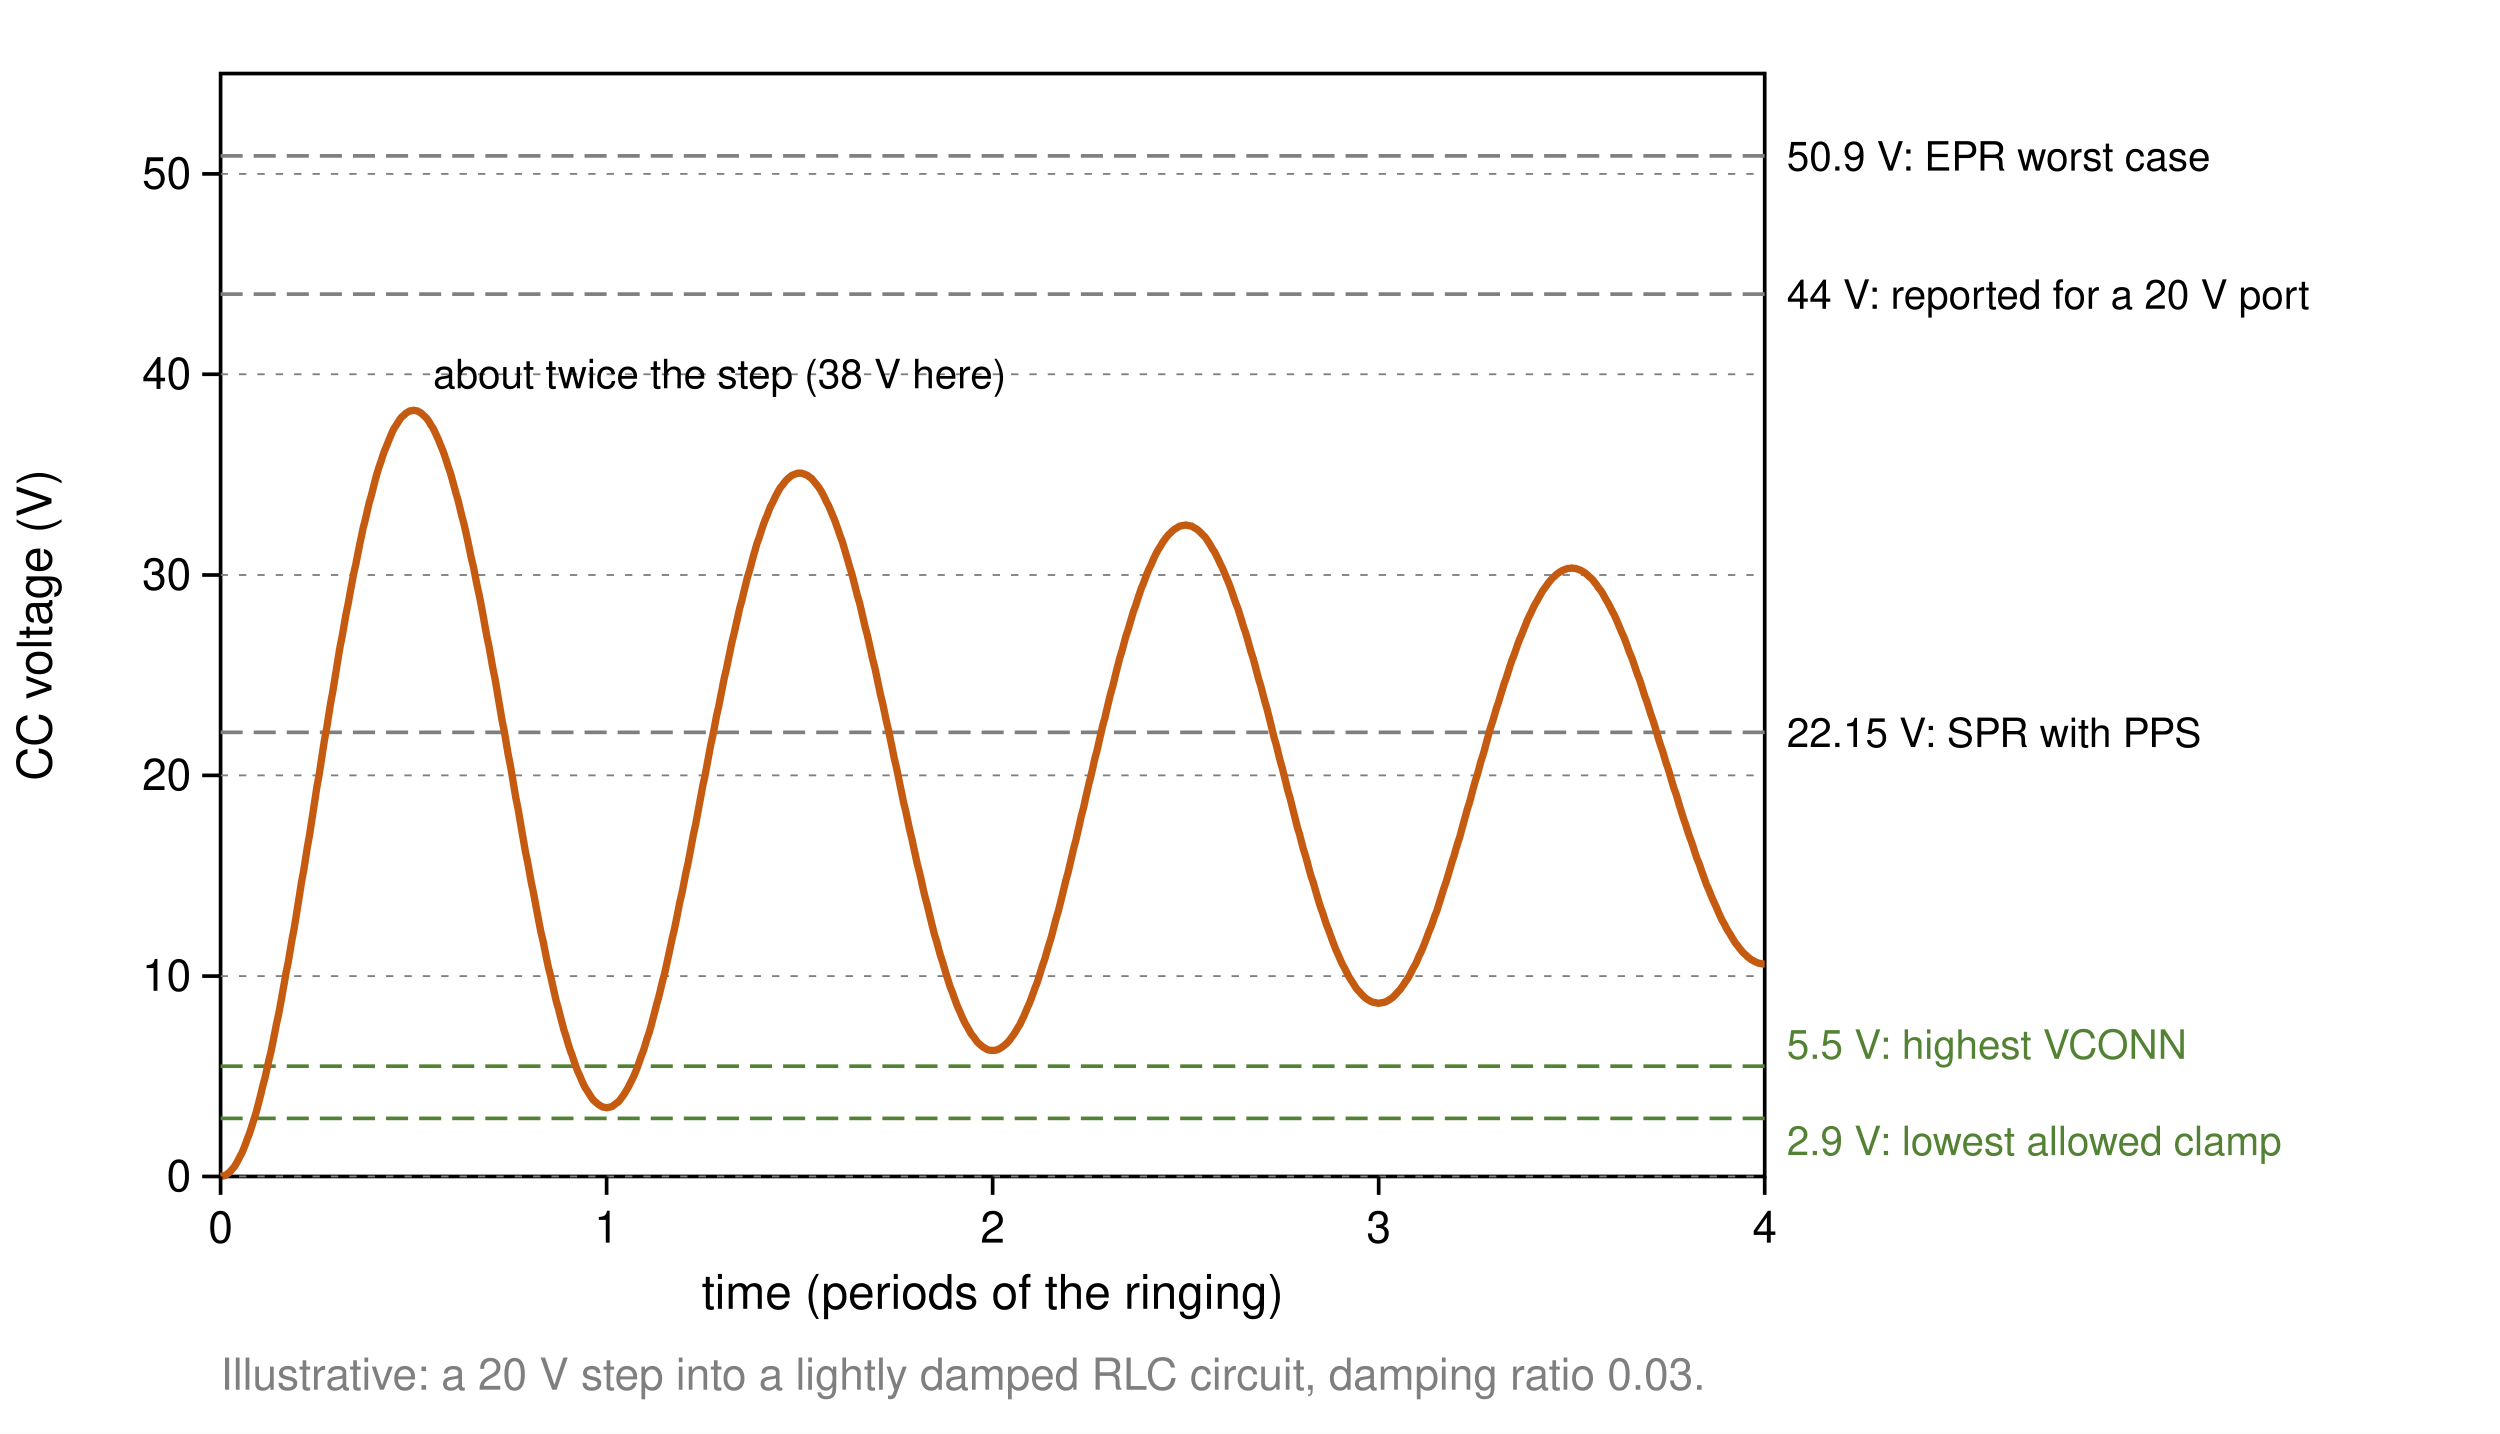
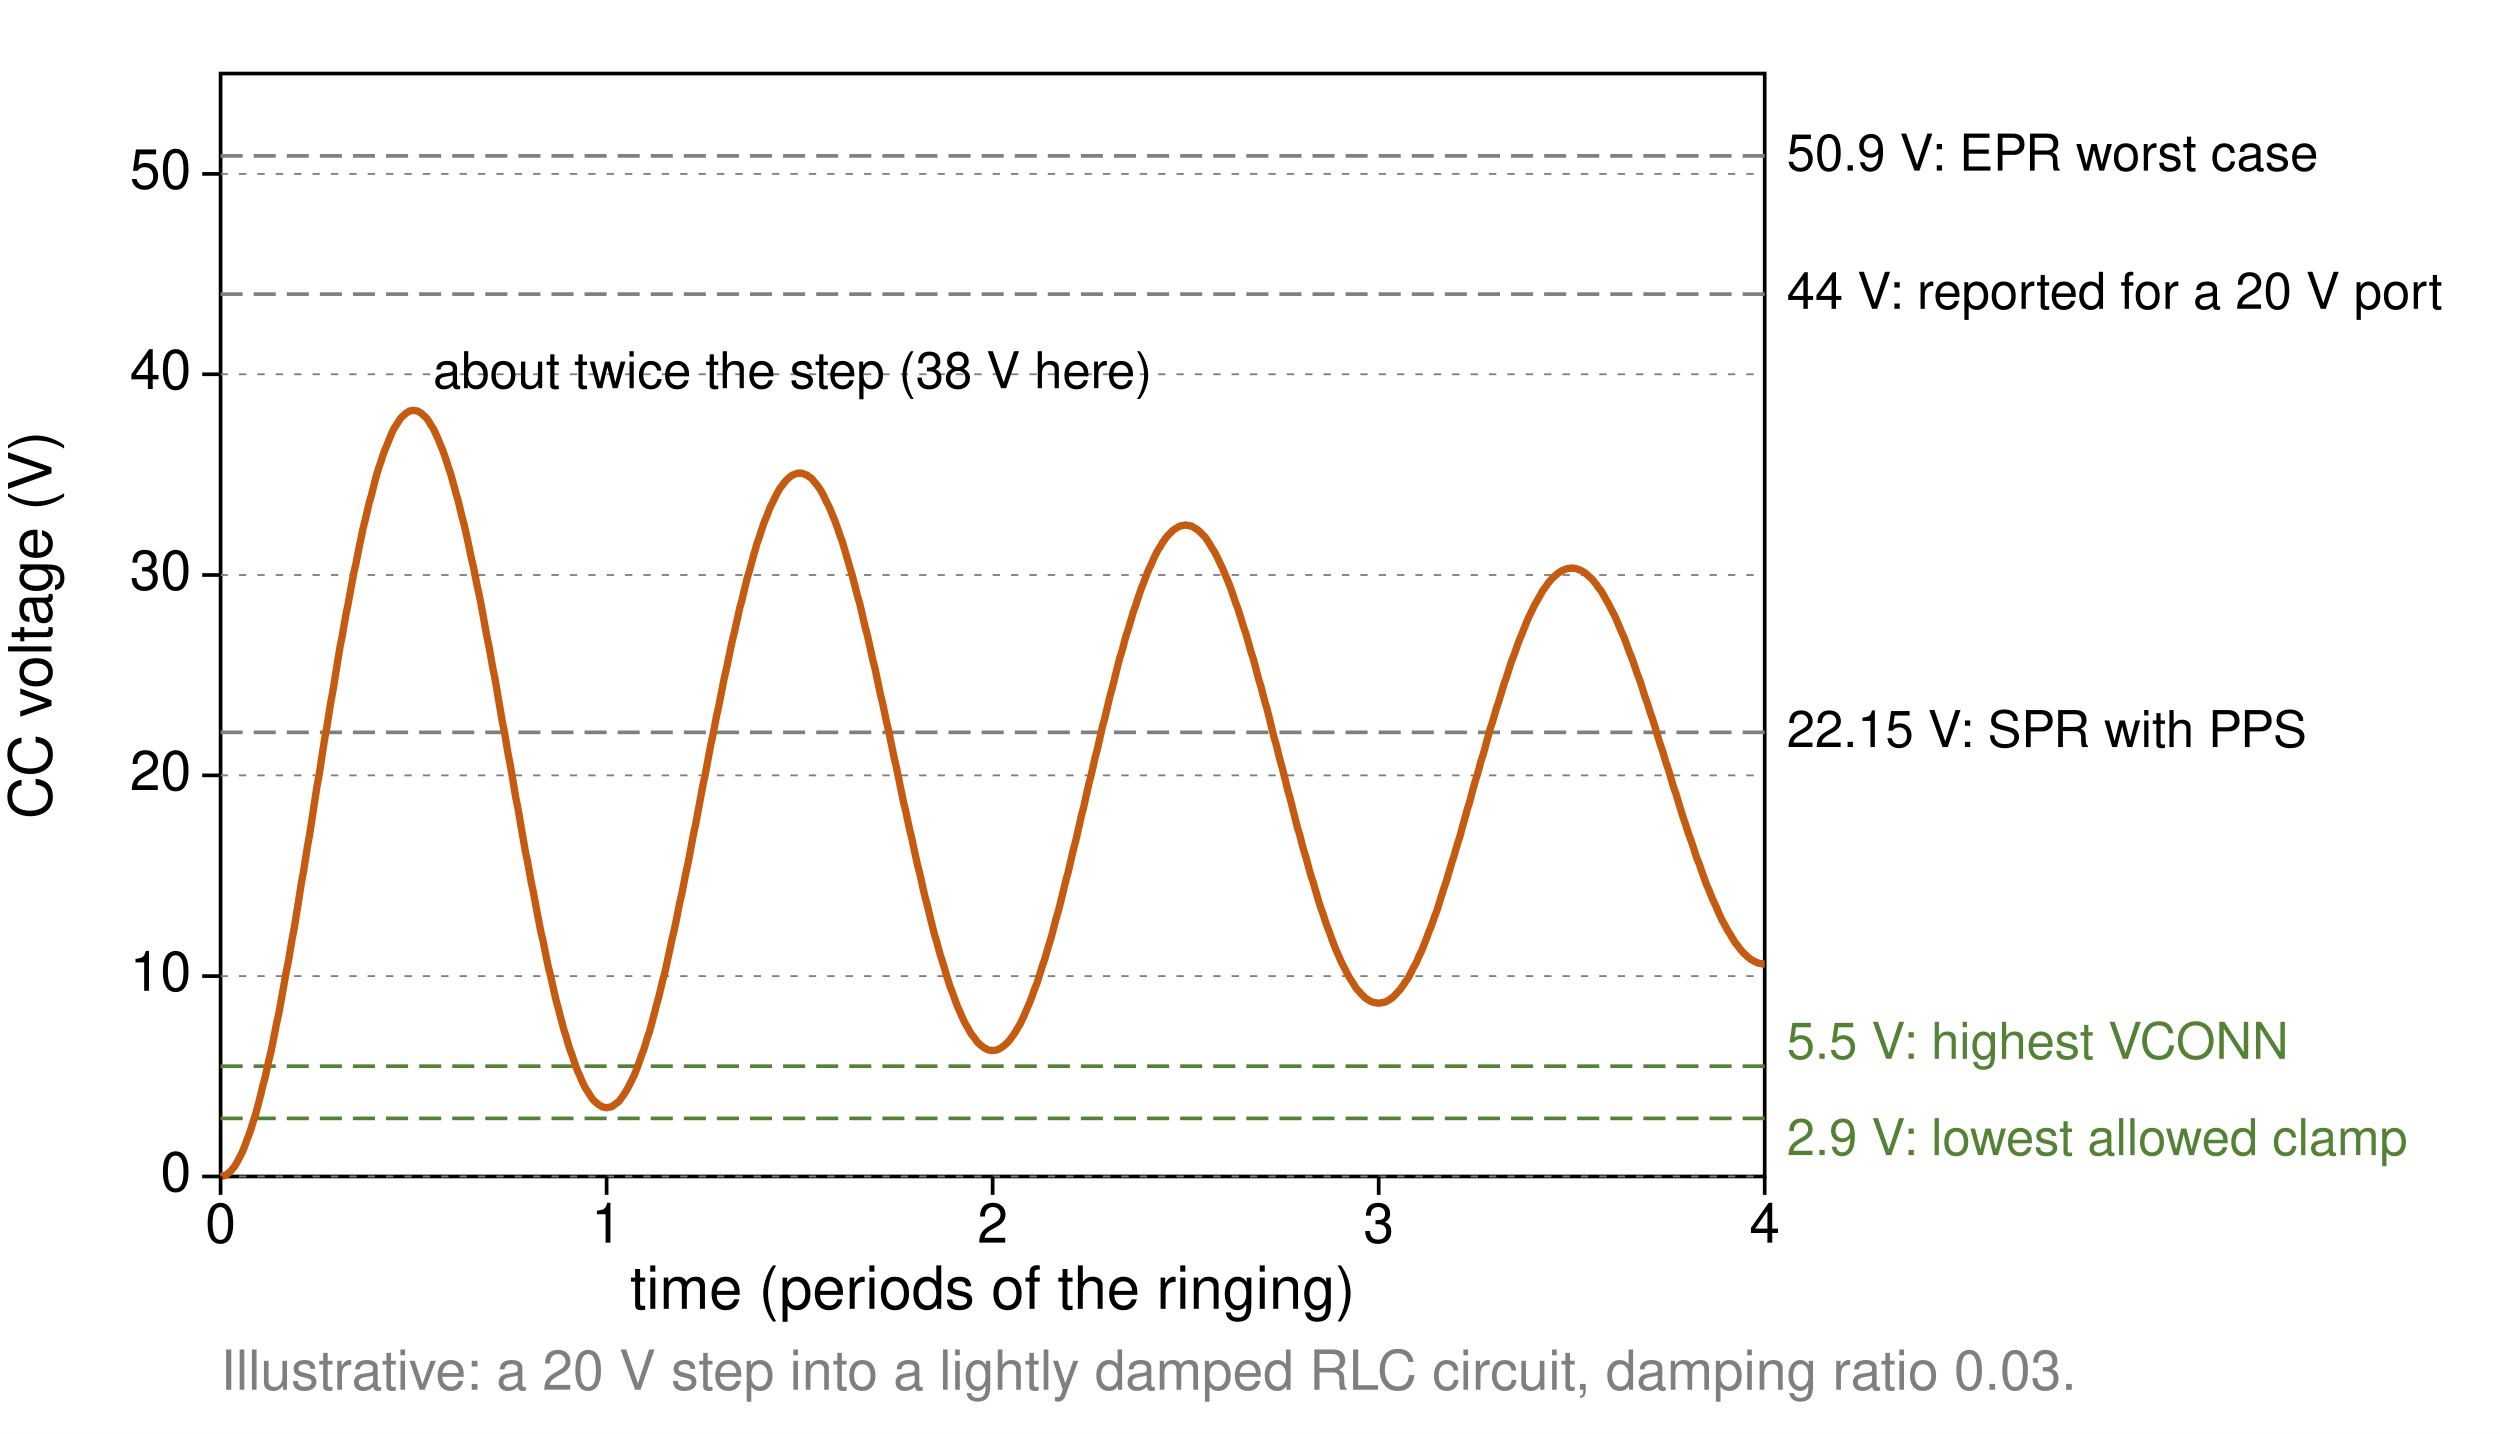
<svg xmlns="http://www.w3.org/2000/svg" width="680" height="390" viewBox="0 0 680 390">
  <defs>
    <marker id="arr" viewBox="0 0 10 10" refX="9" refY="5" markerWidth="7" markerHeight="7" orient="auto-start-reverse">
      <path d="M0,0 L10,5 L0,10 z" fill="#000000" />
    </marker>
  </defs>
  <rect width="680" height="390" fill="#ffffff" />
  <rect x="60.0" y="20.0" width="420.0" height="300.0" rx="0" fill="none" stroke="#000000" stroke-width="1.0" />
  <line x1="60.0" y1="320.0" x2="480.0" y2="320.0" stroke="#7f7f7f" stroke-width="0.5" stroke-dasharray="2,3" />
  <line x1="55.0" y1="320.0" x2="60.0" y2="320.0" stroke="#000000" stroke-width="1.0" />
-   <text x="52.0" y="324.0" font-family="Helvetica, Arial, sans-serif" font-size="12" text-anchor="end" font-weight="normal" fill="#000000">0</text>
+   <text x="52.0" y="324.0" font-family="Helvetica, Arial, sans-serif" font-size="15.0" text-anchor="end" font-weight="normal" fill="#000000">0</text>
  <line x1="60.0" y1="265.5" x2="480.0" y2="265.5" stroke="#7f7f7f" stroke-width="0.5" stroke-dasharray="2,3" />
  <line x1="55.0" y1="265.5" x2="60.0" y2="265.5" stroke="#000000" stroke-width="1.0" />
-   <text x="52.0" y="269.5" font-family="Helvetica, Arial, sans-serif" font-size="12" text-anchor="end" font-weight="normal" fill="#000000">10</text>
+   <text x="52.0" y="269.5" font-family="Helvetica, Arial, sans-serif" font-size="15.0" text-anchor="end" font-weight="normal" fill="#000000">10</text>
  <line x1="60.0" y1="210.9" x2="480.0" y2="210.9" stroke="#7f7f7f" stroke-width="0.5" stroke-dasharray="2,3" />
  <line x1="55.0" y1="210.9" x2="60.0" y2="210.9" stroke="#000000" stroke-width="1.0" />
-   <text x="52.0" y="214.9" font-family="Helvetica, Arial, sans-serif" font-size="12" text-anchor="end" font-weight="normal" fill="#000000">20</text>
+   <text x="52.0" y="214.9" font-family="Helvetica, Arial, sans-serif" font-size="15.0" text-anchor="end" font-weight="normal" fill="#000000">20</text>
  <line x1="60.0" y1="156.4" x2="480.0" y2="156.4" stroke="#7f7f7f" stroke-width="0.5" stroke-dasharray="2,3" />
  <line x1="55.0" y1="156.4" x2="60.0" y2="156.4" stroke="#000000" stroke-width="1.0" />
-   <text x="52.0" y="160.4" font-family="Helvetica, Arial, sans-serif" font-size="12" text-anchor="end" font-weight="normal" fill="#000000">30</text>
+   <text x="52.0" y="160.4" font-family="Helvetica, Arial, sans-serif" font-size="15.0" text-anchor="end" font-weight="normal" fill="#000000">30</text>
  <line x1="60.0" y1="101.8" x2="480.0" y2="101.8" stroke="#7f7f7f" stroke-width="0.5" stroke-dasharray="2,3" />
  <line x1="55.0" y1="101.8" x2="60.0" y2="101.8" stroke="#000000" stroke-width="1.0" />
-   <text x="52.0" y="105.8" font-family="Helvetica, Arial, sans-serif" font-size="12" text-anchor="end" font-weight="normal" fill="#000000">40</text>
+   <text x="52.0" y="105.8" font-family="Helvetica, Arial, sans-serif" font-size="15.0" text-anchor="end" font-weight="normal" fill="#000000">40</text>
  <line x1="60.0" y1="47.3" x2="480.0" y2="47.3" stroke="#7f7f7f" stroke-width="0.5" stroke-dasharray="2,3" />
  <line x1="55.0" y1="47.3" x2="60.0" y2="47.3" stroke="#000000" stroke-width="1.0" />
-   <text x="52.0" y="51.3" font-family="Helvetica, Arial, sans-serif" font-size="12" text-anchor="end" font-weight="normal" fill="#000000">50</text>
-   <text x="14.0" y="170.0" font-family="Helvetica, Arial, sans-serif" font-size="13" text-anchor="middle" font-weight="normal" fill="#000000" transform="rotate(-90 14.0 170.0)">CC voltage (V)</text>
+   <text x="52.0" y="51.3" font-family="Helvetica, Arial, sans-serif" font-size="15.0" text-anchor="end" font-weight="normal" fill="#000000">50</text>
+   <text x="14.0" y="170.0" font-family="Helvetica, Arial, sans-serif" font-size="16.2" text-anchor="middle" font-weight="normal" fill="#000000" transform="rotate(-90 14.0 170.0)">CC voltage (V)</text>
  <line x1="60.0" y1="42.4" x2="480.0" y2="42.4" stroke="#7f7f7f" stroke-width="1.0" stroke-dasharray="6,3" />
-   <text x="486.0" y="46.4" font-family="Helvetica, Arial, sans-serif" font-size="11" text-anchor="start" font-weight="normal" fill="#000000">50.9 V: EPR worst case</text>
+   <text x="486.0" y="46.4" font-family="Helvetica, Arial, sans-serif" font-size="13.8" text-anchor="start" font-weight="normal" fill="#000000">50.9 V: EPR worst case</text>
  <line x1="60.0" y1="80.0" x2="480.0" y2="80.0" stroke="#7f7f7f" stroke-width="1.0" stroke-dasharray="6,3" />
-   <text x="486.0" y="84.0" font-family="Helvetica, Arial, sans-serif" font-size="11" text-anchor="start" font-weight="normal" fill="#000000">44 V: reported for a 20 V port</text>
+   <text x="486.0" y="84.0" font-family="Helvetica, Arial, sans-serif" font-size="13.8" text-anchor="start" font-weight="normal" fill="#000000">44 V: reported for a 20 V port</text>
  <line x1="60.0" y1="199.2" x2="480.0" y2="199.2" stroke="#7f7f7f" stroke-width="1.0" stroke-dasharray="6,3" />
-   <text x="486.0" y="203.2" font-family="Helvetica, Arial, sans-serif" font-size="11" text-anchor="start" font-weight="normal" fill="#000000">22.15 V: SPR with PPS</text>
+   <text x="486.0" y="203.2" font-family="Helvetica, Arial, sans-serif" font-size="13.8" text-anchor="start" font-weight="normal" fill="#000000">22.15 V: SPR with PPS</text>
  <line x1="60.0" y1="290.0" x2="480.0" y2="290.0" stroke="#548235" stroke-width="1.0" stroke-dasharray="6,3" />
-   <text x="486.0" y="288.0" font-family="Helvetica, Arial, sans-serif" font-size="11" text-anchor="start" font-weight="normal" fill="#548235">5.5 V: highest VCONN</text>
+   <text x="486.0" y="288.0" font-family="Helvetica, Arial, sans-serif" font-size="13.8" text-anchor="start" font-weight="normal" fill="#548235">5.5 V: highest VCONN</text>
  <line x1="60.0" y1="304.2" x2="480.0" y2="304.2" stroke="#548235" stroke-width="1.0" stroke-dasharray="6,3" />
-   <text x="486.0" y="314.2" font-family="Helvetica, Arial, sans-serif" font-size="11" text-anchor="start" font-weight="normal" fill="#548235">2.9 V: lowest allowed clamp</text>
+   <text x="486.0" y="314.2" font-family="Helvetica, Arial, sans-serif" font-size="13.8" text-anchor="start" font-weight="normal" fill="#548235">2.9 V: lowest allowed clamp</text>
  <polyline points="60.0,320.0 60.0,320.0 60.5,319.9 61.0,319.8 61.6,319.5 62.1,319.1 62.6,318.7 63.1,318.1 63.7,317.4 64.2,316.6 64.7,315.7 65.2,314.7 65.8,313.6 66.3,312.4 66.8,311.1 67.3,309.7 67.9,308.2 68.4,306.6 68.9,305.0 69.5,303.2 70.0,301.3 70.5,299.4 71.0,297.4 71.5,295.3 72.1,293.1 72.6,290.8 73.1,288.5 73.7,286.1 74.2,283.6 74.7,281.1 75.2,278.5 75.8,275.8 76.3,273.1 76.8,270.3 77.3,267.5 77.8,264.6 78.4,261.7 78.9,258.7 79.4,255.7 80.0,252.6 80.5,249.5 81.0,246.4 81.5,243.2 82.0,240.0 82.6,236.8 83.1,233.6 83.6,230.4 84.2,227.1 84.7,223.8 85.2,220.6 85.7,217.3 86.2,214.0 86.8,210.8 87.3,207.5 87.8,204.2 88.3,201.0 88.9,197.8 89.4,194.6 89.9,191.4 90.5,188.2 91.0,185.1 91.5,182.0 92.0,178.9 92.5,175.9 93.1,172.9 93.6,170.0 94.1,167.1 94.7,164.2 95.2,161.4 95.7,158.7 96.2,156.0 96.8,153.4 97.3,150.8 97.8,148.3 98.3,145.9 98.8,143.5 99.4,141.2 99.9,139.0 100.4,136.8 101.0,134.8 101.5,132.8 102.0,130.8 102.5,129.0 103.0,127.3 103.6,125.6 104.1,124.0 104.6,122.6 105.2,121.2 105.7,119.9 106.2,118.7 106.7,117.5 107.2,116.5 107.8,115.6 108.3,114.8 108.8,114.0 109.3,113.4 109.9,112.9 110.4,112.4 110.9,112.1 111.4,111.8 112.0,111.7 112.5,111.6 113.0,111.7 113.6,111.8 114.1,112.1 114.6,112.4 115.1,112.9 115.7,113.4 116.2,114.0 116.7,114.7 117.2,115.6 117.8,116.5 118.3,117.5 118.8,118.6 119.3,119.7 119.8,121.0 120.4,122.4 120.9,123.8 121.4,125.3 121.9,126.9 122.5,128.6 123.0,130.4 123.5,132.2 124.0,134.1 124.6,136.1 125.1,138.2 125.6,140.3 126.2,142.5 126.7,144.7 127.2,147.0 127.7,149.4 128.2,151.8 128.8,154.3 129.3,156.9 129.8,159.4 130.4,162.1 130.9,164.7 131.4,167.4 131.9,170.2 132.4,173.0 133.0,175.8 133.5,178.6 134.0,181.5 134.6,184.4 135.1,187.3 135.6,190.3 136.1,193.2 136.6,196.2 137.2,199.1 137.7,202.1 138.2,205.1 138.8,208.1 139.3,211.0 139.8,214.0 140.3,217.0 140.9,219.9 141.4,222.9 141.9,225.8 142.4,228.7 142.9,231.6 143.5,234.4 144.0,237.2 144.5,240.0 145.1,242.8 145.6,245.5 146.1,248.2 146.6,250.8 147.1,253.4 147.7,255.9 148.2,258.4 148.7,260.9 149.2,263.3 149.8,265.6 150.3,267.9 150.8,270.1 151.3,272.3 151.9,274.4 152.4,276.4 152.9,278.3 153.4,280.2 154.0,282.0 154.5,283.8 155.0,285.4 155.6,287.0 156.1,288.5 156.6,290.0 157.1,291.3 157.7,292.6 158.2,293.8 158.7,294.9 159.2,295.9 159.8,296.8 160.3,297.6 160.8,298.4 161.3,299.1 161.8,299.6 162.4,300.1 162.9,300.5 163.4,300.8 163.9,301.1 164.5,301.2 165.0,301.3 165.5,301.2 166.1,301.1 166.6,300.9 167.1,300.5 167.6,300.1 168.2,299.7 168.7,299.1 169.2,298.4 169.7,297.7 170.2,296.9 170.8,295.9 171.3,294.9 171.8,293.9 172.4,292.7 172.9,291.5 173.4,290.2 173.9,288.8 174.4,287.3 175.0,285.8 175.5,284.2 176.0,282.5 176.6,280.8 177.1,279.0 177.6,277.1 178.1,275.2 178.6,273.2 179.2,271.1 179.7,269.0 180.2,266.9 180.8,264.7 181.3,262.4 181.8,260.1 182.3,257.8 182.8,255.4 183.4,252.9 183.9,250.5 184.4,248.0 184.9,245.4 185.5,242.9 186.0,240.3 186.5,237.7 187.1,235.0 187.6,232.4 188.1,229.7 188.6,227.0 189.2,224.3 189.7,221.6 190.2,218.9 190.7,216.2 191.2,213.5 191.8,210.8 192.3,208.1 192.8,205.4 193.3,202.7 193.9,200.0 194.4,197.4 194.9,194.7 195.5,192.1 196.0,189.5 196.5,187.0 197.0,184.4 197.6,181.9 198.1,179.4 198.6,177.0 199.1,174.6 199.7,172.2 200.2,169.9 200.7,167.7 201.2,165.4 201.8,163.3 202.3,161.1 202.8,159.1 203.3,157.0 203.9,155.1 204.4,153.2 204.9,151.3 205.4,149.6 205.9,147.8 206.5,146.2 207.0,144.6 207.5,143.1 208.0,141.7 208.6,140.3 209.1,139.0 209.6,137.7 210.2,136.6 210.7,135.5 211.2,134.5 211.7,133.6 212.2,132.7 212.8,132.0 213.3,131.3 213.8,130.7 214.3,130.2 214.9,129.7 215.4,129.3 215.9,129.1 216.4,128.9 217.0,128.7 217.5,128.7 218.0,128.7 218.6,128.9 219.1,129.1 219.6,129.3 220.1,129.7 220.7,130.1 221.2,130.7 221.7,131.3 222.2,131.9 222.8,132.7 223.3,133.5 223.8,134.4 224.3,135.4 224.8,136.5 225.4,137.6 225.9,138.8 226.4,140.0 227.0,141.4 227.5,142.8 228.0,144.2 228.5,145.7 229.1,147.3 229.6,149.0 230.1,150.7 230.6,152.4 231.1,154.2 231.7,156.1 232.2,158.0 232.7,160.0 233.2,162.0 233.8,164.0 234.3,166.1 234.8,168.3 235.3,170.5 235.9,172.7 236.4,174.9 236.9,177.2 237.4,179.5 238.0,181.8 238.5,184.2 239.0,186.6 239.5,189.0 240.1,191.4 240.6,193.8 241.1,196.2 241.7,198.7 242.2,201.2 242.7,203.6 243.2,206.1 243.8,208.6 244.3,211.0 244.8,213.5 245.3,215.9 245.8,218.4 246.4,220.8 246.9,223.2 247.4,225.6 248.0,228.0 248.5,230.4 249.0,232.7 249.5,235.0 250.1,237.3 250.6,239.5 251.1,241.8 251.6,243.9 252.2,246.1 252.7,248.2 253.2,250.3 253.7,252.3 254.2,254.3 254.8,256.2 255.3,258.1 255.8,259.9 256.4,261.7 256.9,263.4 257.4,265.1 257.9,266.7 258.4,268.3 259.0,269.8 259.5,271.2 260.0,272.6 260.5,273.9 261.1,275.2 261.6,276.4 262.1,277.5 262.6,278.5 263.2,279.5 263.7,280.4 264.2,281.3 264.8,282.0 265.3,282.7 265.8,283.4 266.3,283.9 266.9,284.4 267.4,284.8 267.9,285.1 268.4,285.4 268.9,285.6 269.5,285.7 270.0,285.7 270.5,285.7 271.0,285.6 271.6,285.4 272.1,285.1 272.6,284.8 273.1,284.4 273.7,283.9 274.2,283.4 274.7,282.8 275.2,282.1 275.8,281.3 276.3,280.5 276.8,279.6 277.4,278.7 277.9,277.6 278.4,276.6 278.9,275.4 279.4,274.2 280.0,272.9 280.5,271.6 281.0,270.2 281.5,268.8 282.1,267.3 282.6,265.7 283.1,264.1 283.6,262.5 284.2,260.8 284.7,259.0 285.2,257.3 285.8,255.4 286.3,253.6 286.8,251.6 287.3,249.7 287.9,247.7 288.4,245.7 288.9,243.7 289.4,241.6 289.9,239.5 290.5,237.4 291.0,235.2 291.5,233.1 292.0,230.9 292.6,228.7 293.1,226.5 293.6,224.3 294.1,222.0 294.7,219.8 295.2,217.5 295.7,215.3 296.2,213.1 296.8,210.8 297.3,208.6 297.8,206.3 298.4,204.1 298.9,201.9 299.4,199.7 299.9,197.5 300.5,195.4 301.0,193.2 301.5,191.1 302.0,189.0 302.6,186.9 303.1,184.9 303.6,182.8 304.1,180.8 304.6,178.9 305.2,177.0 305.7,175.1 306.2,173.2 306.8,171.4 307.3,169.7 307.8,168.0 308.3,166.3 308.9,164.7 309.4,163.1 309.9,161.6 310.4,160.1 311.0,158.7 311.5,157.3 312.0,156.0 312.5,154.8 313.1,153.6 313.6,152.4 314.1,151.3 314.6,150.3 315.1,149.4 315.7,148.5 316.2,147.6 316.7,146.9 317.2,146.2 317.8,145.5 318.3,145.0 318.8,144.5 319.4,144.0 319.9,143.7 320.4,143.4 320.9,143.1 321.5,143.0 322.0,142.9 322.5,142.8 323.0,142.9 323.5,143.0 324.1,143.1 324.6,143.4 325.1,143.7 325.6,144.0 326.2,144.5 326.7,145.0 327.2,145.5 327.8,146.1 328.3,146.8 328.8,147.6 329.3,148.4 329.8,149.3 330.4,150.2 330.9,151.2 331.4,152.2 331.9,153.3 332.5,154.5 333.0,155.7 333.5,156.9 334.1,158.3 334.6,159.6 335.1,161.0 335.6,162.5 336.1,164.0 336.7,165.5 337.2,167.1 337.7,168.7 338.2,170.4 338.8,172.1 339.3,173.8 339.8,175.6 340.3,177.4 340.9,179.2 341.4,181.1 341.9,183.0 342.4,184.9 343.0,186.8 343.5,188.8 344.0,190.7 344.6,192.7 345.1,194.7 345.6,196.7 346.1,198.8 346.6,200.8 347.2,202.8 347.7,204.9 348.2,206.9 348.8,209.0 349.3,211.0 349.8,213.0 350.3,215.1 350.9,217.1 351.4,219.1 351.9,221.1 352.4,223.1 352.9,225.1 353.5,227.0 354.0,229.0 354.5,230.9 355.1,232.8 355.6,234.6 356.1,236.5 356.6,238.3 357.2,240.0 357.7,241.8 358.2,243.5 358.7,245.2 359.2,246.8 359.8,248.4 360.3,250.0 360.8,251.5 361.4,253.0 361.9,254.4 362.4,255.8 362.9,257.1 363.4,258.4 364.0,259.7 364.5,260.9 365.0,262.0 365.6,263.1 366.1,264.1 366.6,265.1 367.1,266.0 367.7,266.9 368.2,267.7 368.7,268.5 369.2,269.2 369.8,269.8 370.3,270.4 370.8,270.9 371.3,271.4 371.9,271.8 372.4,272.1 372.9,272.4 373.4,272.6 374.0,272.7 374.5,272.8 375.0,272.9 375.5,272.8 376.0,272.7 376.6,272.6 377.1,272.4 377.6,272.1 378.1,271.8 378.7,271.4 379.2,270.9 379.7,270.4 380.2,269.8 380.8,269.2 381.3,268.5 381.8,267.8 382.3,267.0 382.9,266.2 383.4,265.3 383.9,264.3 384.4,263.3 385.0,262.3 385.5,261.2 386.0,260.0 386.6,258.8 387.1,257.6 387.6,256.3 388.1,255.0 388.6,253.6 389.2,252.2 389.7,250.8 390.2,249.3 390.8,247.8 391.3,246.2 391.8,244.6 392.3,243.0 392.8,241.4 393.4,239.7 393.9,238.0 394.4,236.3 394.9,234.6 395.5,232.8 396.0,231.0 396.5,229.3 397.1,227.5 397.6,225.6 398.1,223.8 398.6,222.0 399.1,220.1 399.7,218.3 400.2,216.4 400.7,214.5 401.2,212.7 401.8,210.8 402.3,209.0 402.8,207.1 403.4,205.3 403.9,203.5 404.4,201.6 404.9,199.8 405.4,198.0 406.0,196.2 406.5,194.5 407.0,192.7 407.6,191.0 408.1,189.3 408.6,187.7 409.1,186.0 409.7,184.4 410.2,182.8 410.7,181.2 411.2,179.7 411.8,178.2 412.3,176.8 412.8,175.3 413.3,174.0 413.9,172.6 414.4,171.3 414.9,170.1 415.4,168.8 415.9,167.7 416.5,166.5 417.0,165.4 417.5,164.4 418.1,163.4 418.6,162.5 419.1,161.6 419.6,160.7 420.2,159.9 420.7,159.2 421.2,158.5 421.7,157.9 422.2,157.3 422.8,156.8 423.3,156.3 423.8,155.9 424.4,155.5 424.9,155.2 425.4,155.0 425.9,154.8 426.5,154.6 427.0,154.6 427.5,154.5 428.0,154.6 428.5,154.6 429.1,154.8 429.6,155.0 430.1,155.2 430.6,155.5 431.2,155.9 431.7,156.3 432.2,156.8 432.8,157.3 433.3,157.8 433.8,158.5 434.3,159.1 434.8,159.9 435.4,160.6 435.9,161.4 436.4,162.3 436.9,163.2 437.5,164.2 438.0,165.2 438.5,166.2 439.1,167.3 439.6,168.4 440.1,169.6 440.6,170.8 441.1,172.0 441.7,173.3 442.2,174.6 442.7,176.0 443.2,177.4 443.8,178.8 444.3,180.2 444.8,181.7 445.3,183.2 445.9,184.7 446.4,186.2 446.9,187.8 447.4,189.4 448.0,191.0 448.5,192.6 449.0,194.2 449.6,195.9 450.1,197.5 450.6,199.2 451.1,200.9 451.6,202.5 452.2,204.2 452.7,205.9 453.2,207.6 453.8,209.3 454.3,211.0 454.8,212.7 455.3,214.4 455.9,216.0 456.4,217.7 456.9,219.4 457.4,221.0 457.9,222.6 458.5,224.3 459.0,225.9 459.5,227.4 460.1,229.0 460.6,230.5 461.1,232.1 461.6,233.6 462.2,235.0 462.7,236.5 463.2,237.9 463.7,239.3 464.2,240.7 464.8,242.0 465.3,243.3 465.8,244.5 466.4,245.8 466.9,246.9 467.4,248.1 467.9,249.2 468.4,250.3 469.0,251.3 469.5,252.3 470.0,253.2 470.6,254.1 471.1,255.0 471.6,255.8 472.1,256.6 472.7,257.3 473.2,258.0 473.7,258.6 474.2,259.2 474.8,259.7 475.3,260.2 475.8,260.6 476.3,261.0 476.9,261.3 477.4,261.6 477.9,261.8 478.4,262.0 479.0,262.1 479.5,262.2 480.0,262.2" fill="none" stroke="#c55a11" stroke-width="2.0" />
-   <text x="117.8" y="105.6" font-family="Helvetica, Arial, sans-serif" font-size="11" text-anchor="start" font-weight="normal" fill="#000000">about twice the step (38 V here)</text>
+   <text x="117.8" y="105.6" font-family="Helvetica, Arial, sans-serif" font-size="13.8" text-anchor="start" font-weight="normal" fill="#000000">about twice the step (38 V here)</text>
  <line x1="60.0" y1="320.0" x2="60.0" y2="325.0" stroke="#000000" stroke-width="1.0" />
-   <text x="60.0" y="338.0" font-family="Helvetica, Arial, sans-serif" font-size="12" text-anchor="middle" font-weight="normal" fill="#000000">0</text>
+   <text x="60.0" y="338.0" font-family="Helvetica, Arial, sans-serif" font-size="15.0" text-anchor="middle" font-weight="normal" fill="#000000">0</text>
  <line x1="165.0" y1="320.0" x2="165.0" y2="325.0" stroke="#000000" stroke-width="1.0" />
-   <text x="165.0" y="338.0" font-family="Helvetica, Arial, sans-serif" font-size="12" text-anchor="middle" font-weight="normal" fill="#000000">1</text>
+   <text x="165.0" y="338.0" font-family="Helvetica, Arial, sans-serif" font-size="15.0" text-anchor="middle" font-weight="normal" fill="#000000">1</text>
  <line x1="270.0" y1="320.0" x2="270.0" y2="325.0" stroke="#000000" stroke-width="1.0" />
-   <text x="270.0" y="338.0" font-family="Helvetica, Arial, sans-serif" font-size="12" text-anchor="middle" font-weight="normal" fill="#000000">2</text>
+   <text x="270.0" y="338.0" font-family="Helvetica, Arial, sans-serif" font-size="15.0" text-anchor="middle" font-weight="normal" fill="#000000">2</text>
  <line x1="375.0" y1="320.0" x2="375.0" y2="325.0" stroke="#000000" stroke-width="1.0" />
-   <text x="375.0" y="338.0" font-family="Helvetica, Arial, sans-serif" font-size="12" text-anchor="middle" font-weight="normal" fill="#000000">3</text>
+   <text x="375.0" y="338.0" font-family="Helvetica, Arial, sans-serif" font-size="15.0" text-anchor="middle" font-weight="normal" fill="#000000">3</text>
  <line x1="480.0" y1="320.0" x2="480.0" y2="325.0" stroke="#000000" stroke-width="1.0" />
-   <text x="480.0" y="338.0" font-family="Helvetica, Arial, sans-serif" font-size="12" text-anchor="middle" font-weight="normal" fill="#000000">4</text>
-   <text x="270.0" y="356.0" font-family="Helvetica, Arial, sans-serif" font-size="13" text-anchor="middle" font-weight="normal" fill="#000000">time (periods of the ringing)</text>
-   <text x="60.0" y="378.0" font-family="Helvetica, Arial, sans-serif" font-size="12" text-anchor="start" font-weight="normal" fill="#7f7f7f">Illustrative: a 20 V step into a lightly damped RLC circuit, damping ratio 0.03.</text>
+   <text x="480.0" y="338.0" font-family="Helvetica, Arial, sans-serif" font-size="15.0" text-anchor="middle" font-weight="normal" fill="#000000">4</text>
+   <text x="270.0" y="356.0" font-family="Helvetica, Arial, sans-serif" font-size="16.2" text-anchor="middle" font-weight="normal" fill="#000000">time (periods of the ringing)</text>
+   <text x="60.0" y="378.0" font-family="Helvetica, Arial, sans-serif" font-size="15.0" text-anchor="start" font-weight="normal" fill="#7f7f7f">Illustrative: a 20 V step into a lightly damped RLC circuit, damping ratio 0.03.</text>
</svg>
